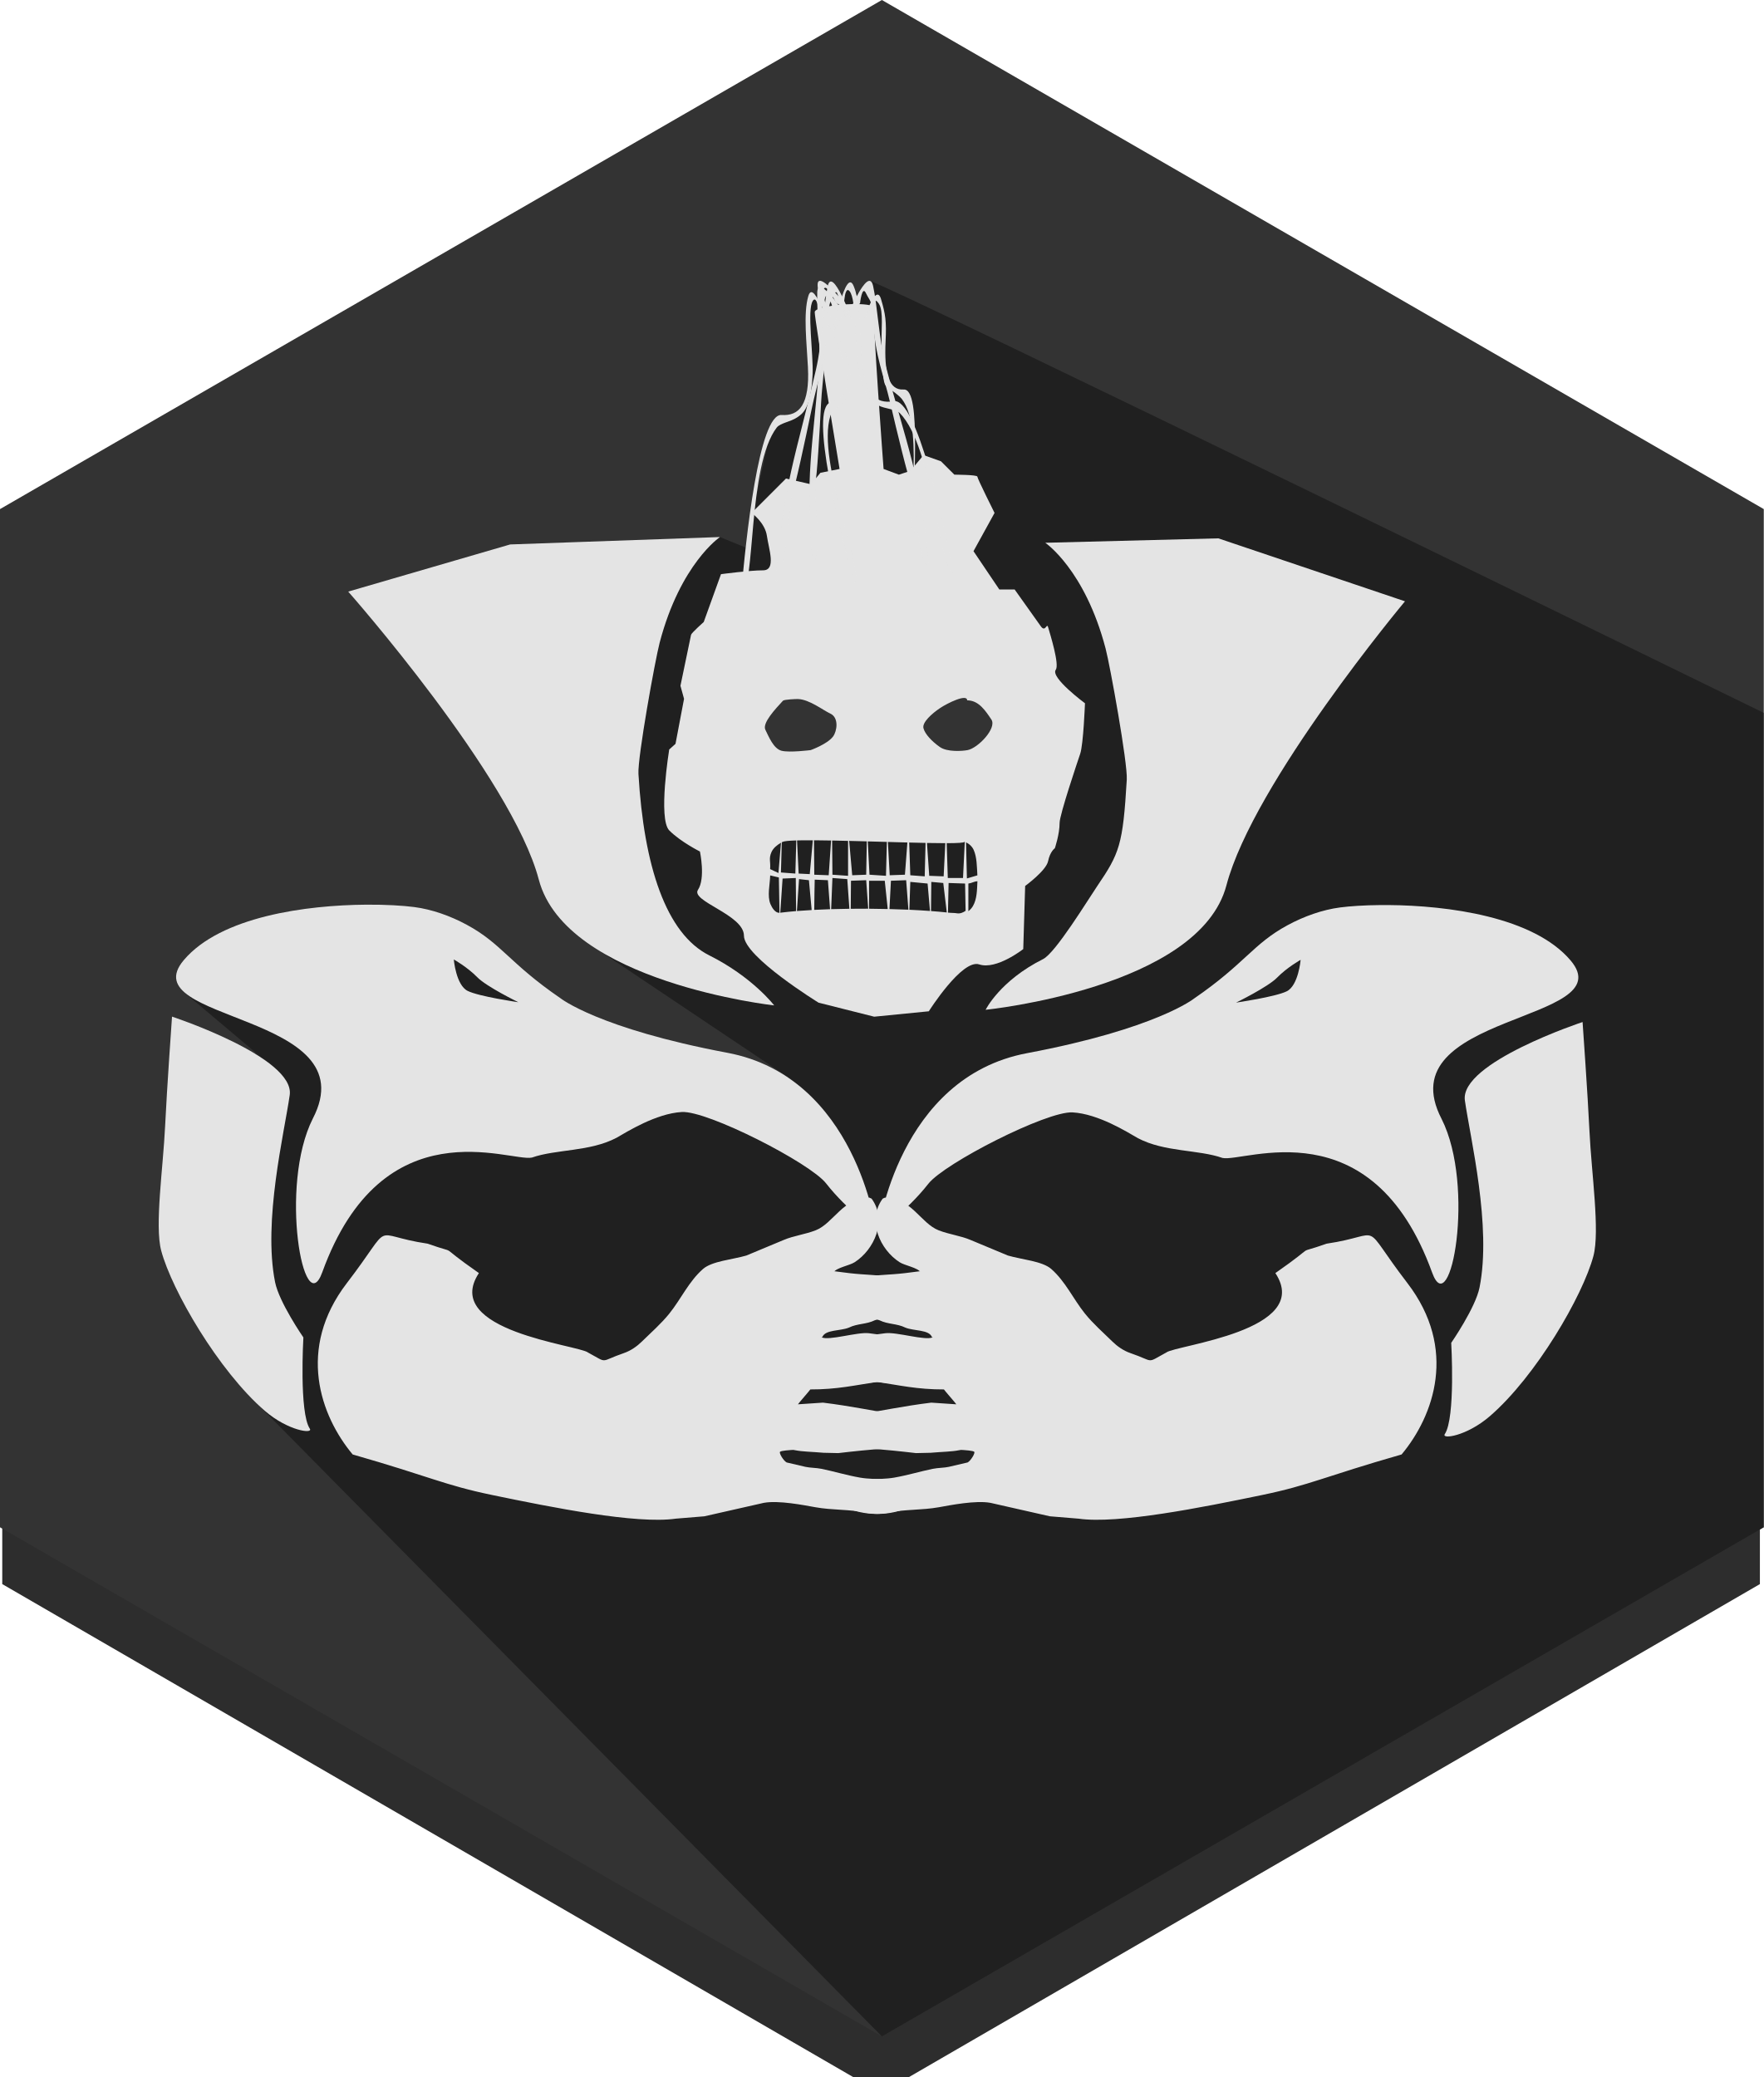
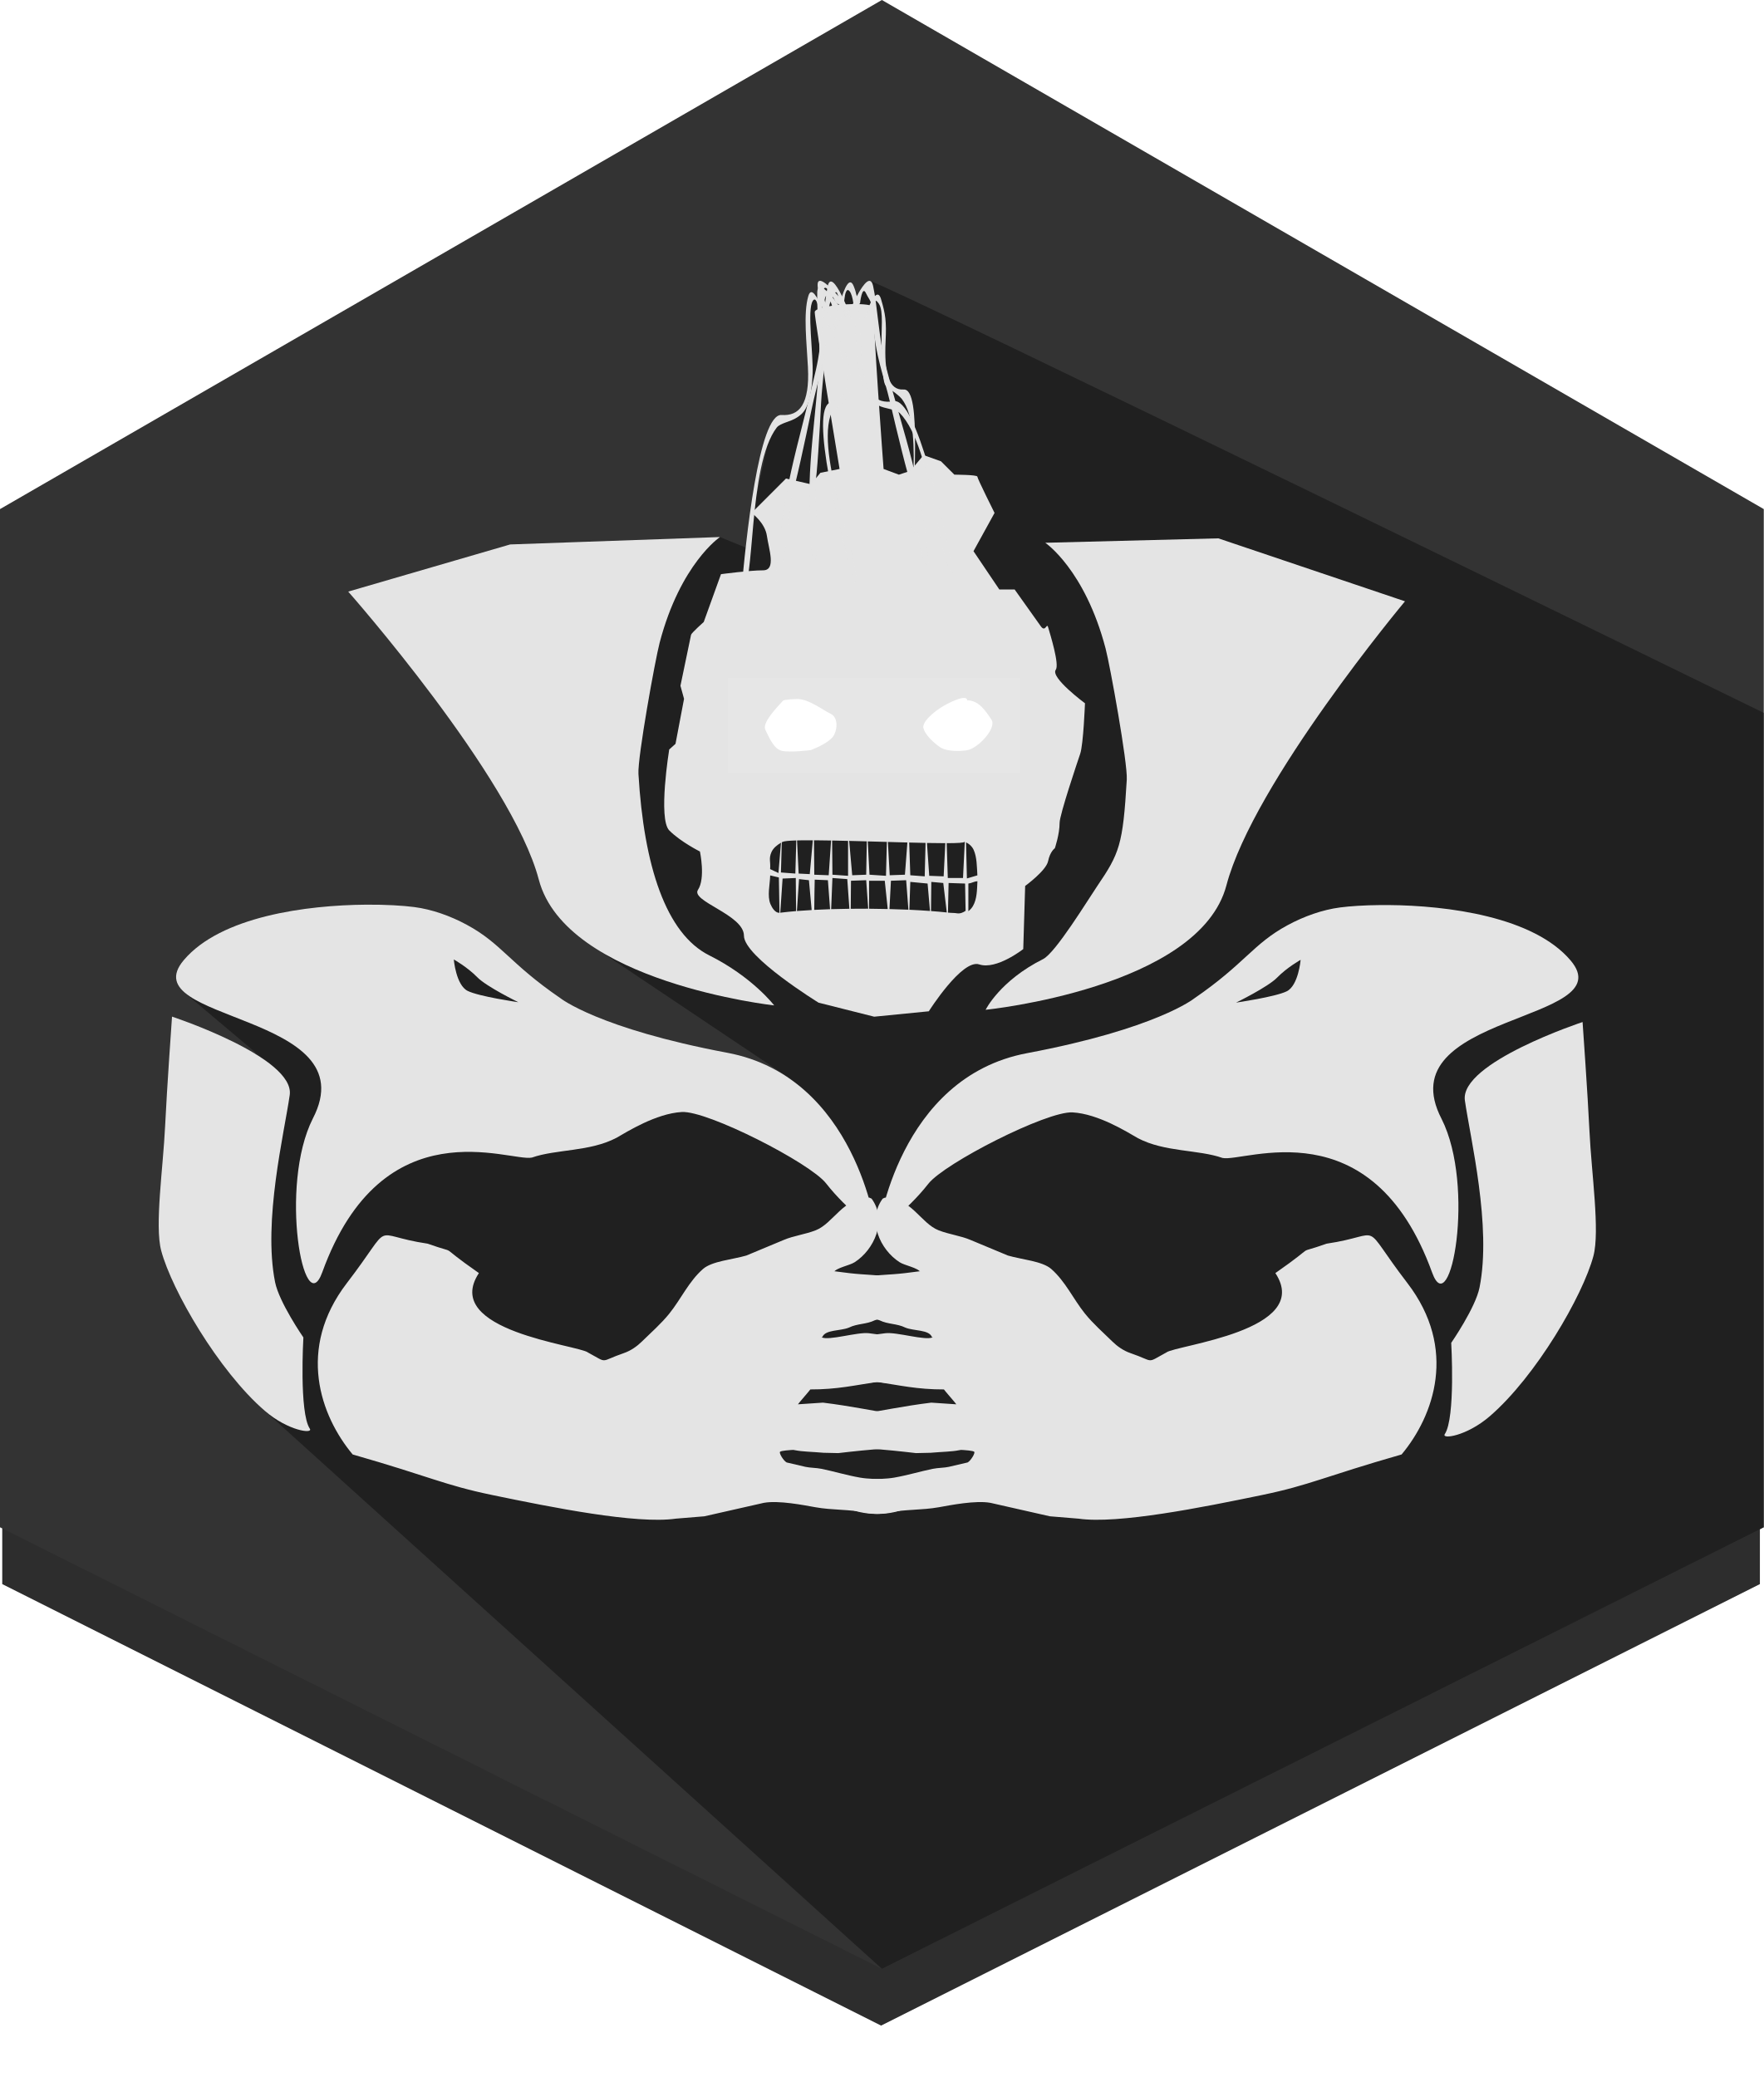
<svg xmlns="http://www.w3.org/2000/svg" width="1303.812" height="1535.531" id="svg4193" version="1.1">
  <defs id="defs4195" />
  <g id="layer1" transform="translate(508.1637,888.4405)">
-     <path style="fill:#2d2d2d;fill-opacity:1;stroke:none;display:inline" d="m 143.138,-846.44 -649.636,376.375 0,752.75 649.636,376.406 649.636,-376.406 0,-752.75 z" id="path5193" />
+     <path style="fill:#2d2d2d;fill-opacity:1;stroke:none;display:inline" d="M 651.312 42 L 1.656 418.375 L 1.656 1171.125 L 651.312 1497.531 L 1300.938 1171.125 L 1300.938 418.375 L 651.312 42 z M 538 501.062 L 754 501.062 L 754 571.531 L 538 571.531 L 538 501.062 z " transform="translate(-508.1637,-888.4405)" id="path5193" />
    <rect style="opacity:0;fill:#dddddd;fill-opacity:1;fill-rule:nonzero;stroke:none" id="rect5124" width="645.714" height="565.714" x="-507.525" y="-886.311" />
-     <path style="opacity:1;fill:#333333;fill-opacity:1;stroke:none;display:inline" d="m 654.125,2.156 -651.906,376.375 0,752.75 651.906,376.406 651.906,-376.406 0,-752.75 z" id="path23391" transform="translate(-510.3825,-890.5967)" />
-     <path style="opacity:0.99;fill:#111111;fill-opacity:0.549;stroke:none;display:inline" d="m 645.156,209.812 -7.125,10.25 -8.344,-5.219 -4.875,7.406 -14.656,-8.719 -9.375,12.281 L 600,236.25 599.938,273.125 597.969,302.906 572,319.562 l -13.812,64.344 -1.688,24.312 -22.094,-9.031 -129.562,103.344 40.375,202.438 139.656,93.656 10.469,26.781 c 2.306,2.062 -22.277,10.691 -26.906,5.906 l -168.344,-82.188 -76.438,-59.594 -184.562,46.875 56.656,47.812 -4.844,-3.594 3,260.906 460.219,466.156 651.906,-376.406 c -0.01,-200.609 -0.435,-401.485 0,-602.094 1e-4,0 -644.858,-315.326 -660.875,-319.375 z m -86.531,290.625 199,0 0,72.75 -199,0 0,-72.75 z" transform="translate(-510.3825,-890.5967)" id="path23515" />
+     <path style="fill:#333333;fill-opacity:1;stroke:none;display:inline" d="M 651.906 0 L 0 376.375 L 0 1129.125 L 651.906 1455.531 L 1303.812 1129.125 L 1303.812 376.375 L 651.906 0 z M 538 501.062 L 754 501.062 L 754 571.531 L 538 571.531 L 538 501.062 z " transform="translate(-508.1637,-888.4405)" id="path23391" />
+     <path style="opacity:0.99;fill:#111111;fill-opacity:0.549;stroke:none;display:inline" d="M 642.938 207.656 L 635.812 217.906 L 627.469 212.688 L 622.594 220.094 L 607.938 211.375 L 598.562 223.656 L 597.781 234.094 L 597.719 270.969 L 595.75 300.75 L 569.781 317.406 L 555.969 381.75 L 554.281 406.062 L 532.188 397.031 L 402.625 500.375 L 443 702.812 L 582.656 796.469 L 593.125 823.25 C 595.431 825.312 570.848 833.941 566.219 829.156 L 397.875 746.969 L 321.438 687.375 L 136.875 734.25 L 193.531 782.062 L 188.688 778.469 L 191.688 1039.375 L 651.906 1455.531 L 1303.812 1129.125 C 1303.803 928.516 1303.377 727.64 1303.812 527.031 C 1303.813 527.031 658.954 211.705 642.938 207.656 z M 556.406 498.281 L 755.406 498.281 L 755.406 571.031 L 754 571.031 L 754 571.531 L 538 571.531 L 538 501.062 L 556.406 501.062 L 556.406 498.281 z " id="path23515" transform="translate(-508.1637,-888.4405)" />
    <g transform="translate(-1558.399,-1719.689)" id="g4373" style="opacity:0.99;fill:#e6e6e6;fill-opacity:1;display:inline">
      <g style="fill:#e6e6e6;fill-opacity:1" transform="translate(-263.4722,-587.8661)" id="g23326">
        <path id="path4098" d="m 1584.437,2087.941 c -43.985,0.324 -107.546,8.62 -134.906,41.031 -38.81,45.975 136.202,38.539 95.438,117.062 -25.196,49.861 -6.566,151.018 6.969,113.656 44.712,-123.428 138.816,-81.318 154.969,-84.781 17.847,-6.28 42.895,-4.248 62.531,-14.625 7.857,-4.49 29.168,-17.94 48.25,-19.062 19.082,-1.123 94.811,37.621 106.656,52.75 16.195,20.685 37.031,34.812 37.031,34.812 0,0 -14.589,-113.384 -110,-131.344 -95.411,-17.96 -123.469,-40.406 -123.469,-40.406 -37.729,-25.875 -43.404,-40.329 -69.188,-54.25 -12.038,-6.5 -25.689,-11.397 -38.875,-13.094 -8.242,-1.06 -20.745,-1.858 -35.406,-1.75 z m 64.719,40.5 c 0,0 9.971,5.573 17.375,13.156 6.852,7.018 30.375,18.469 30.375,18.469 0,0 -29.082,-4.194 -37.5,-8.375 -8.643,-4.293 -10.25,-23.25 -10.25,-23.25 z" style="fill:#e6e6e6;fill-opacity:1;stroke:none;display:inline" />
        <path id="path4319" d="m 2483.572,2174.706 c 0,0 -91,30 -87,58 4,28 19.896,92.938 10.828,138.272 -3.004,15.017 -20.929,40.9 -20.929,40.9 0,0 3.243,55.485 -4.757,67.485 -2.667,4 16.036,1.671 33.336,-13.283 34.159,-29.528 68.698,-89.041 76.522,-118.374 4.925,-18.466 -1.441,-61.329 -2.888,-91.965 -1.277,-27.035 -5.112,-81.035 -5.112,-81.035 z" style="fill:#e6e6e6;fill-opacity:1;stroke:none;display:inline" />
        <path id="path4321" d="m 1667.713,2360.309 c -28.166,42.834 74.058,53.229 80.705,58.76 15.353,8.294 7.951,6.742 26.47,0.389 5.246,-1.792 9.865,-5.16 13.222,-8.458 6.941,-6.812 14.34,-13.229 20.485,-20.89 8.475,-10.55 14.298,-23.645 24.79,-32.837 6.679,-5.843 21.739,-6.914 32.062,-9.944 9.153,-3.827 18.29,-7.635 27.443,-11.45 7.535,-3.228 15.891,-4.114 23.799,-7.214 13.171,-5.173 20.332,-24.309 39.656,-24.13 0.551,0.249 1.11,0.497 1.661,0.746 11.798,16.131 1.915,37.761 -12.56,47.016 -3.856,2.469 -13.374,3.948 -15.535,7.463 -0.661,0.497 -1.322,0.995 -1.983,1.492 0,0.089 -0.94,7.231 -0.94,7.32 8.094,-1.448 13.23,-3.881 22.146,-5.214 11.136,-1.684 21.951,-1.662 33.384,-2.995 10.984,-1.282 21.197,-2.679 30.74,-4.235 14.027,-2.277 24.333,-1.059 26.443,8.707 0.873,4.063 -1.771,6.914 -3.305,9.204 -4.772,7.112 -11.688,11.213 -23.468,12.929 -4.297,0.172 -8.594,0.338 -12.891,0.498 -7.492,1.741 -14.985,3.489 -22.477,5.23 -5.967,1.084 -12.179,0.663 -17.188,2.494 -6.39,3.138 -12.781,2.289 -19.171,5.44 -6.213,2.564 -17.401,1.4 -19.554,6.886 -0.22,0.089 -0.441,0.16 -0.661,0.249 5.212,2.768 26.596,-4.05 35.037,-2.992 20.494,2.577 37.478,5.218 55.522,8.707 4.416,0.159 8.823,0.338 13.23,0.497 5.729,0.995 11.459,1.996 17.188,2.991 13.154,2.341 24.511,2.705 27.435,12.681 3.712,12.693 -13.044,19.895 -30.41,17.669 -6.848,-0.887 -13.908,-1.831 -19.502,-2.991 -11.459,-0.498 -22.926,-0.995 -34.376,-1.48 -7.823,-0.67 -15.646,-1.333 -23.468,-2.003 -15.417,2.29 -29.282,5.556 -48.92,5.479 -0.551,0.912 -8.627,10.081 -9.169,11.006 6.17,-0.421 12.34,-0.836 18.519,-1.244 20.417,2.494 37.453,6.181 58.166,9.453 14.934,2.354 34.266,-1.257 47.928,2.481 6.306,1.729 9.636,8.062 6.611,14.428 -5.068,10.703 -15.781,9.172 -33.045,10.703 -3.636,0.089 -7.272,0.159 -10.908,0.249 -20.002,-2.354 -55.047,-6.015 -74.702,-3.24 -4.416,0.638 -23.756,0.587 -25.782,2.245 -0.958,0.836 2.491,6.637 4.872,7.906 4.628,1.084 9.255,2.156 13.883,3.24 3.187,0.746 7.967,0.682 11.899,1.48 8.857,1.805 18.502,4.733 28.426,6.481 12.052,2.092 25.46,-0.223 34.376,3.974 5.382,2.539 9.797,10.014 4.628,15.423 -4.84,5.058 -21.477,9.434 -35.037,6.468 -11.416,-2.494 -24.265,-1.684 -37.02,-3.974 -8.297,-1.493 -27.087,-5.231 -38.012,-3.24 -14.654,3.317 -29.308,6.64 -43.962,9.957 -7.051,0.587 -14.103,1.161 -21.146,1.741 -29.037,4.197 -91.505,-8.302 -135.766,-17.489 -35.508,-7.37 -45.43,-13.455 -103.077,-29.971 -23.919,-28.666 -41.504,-78.162 -4.297,-126.679 36.24,-47.257 15.522,-35.694 59.734,-29.153 25.968,9.204 3.798,-2.024 37.873,21.739 z" clip-rule="evenodd" style="fill:#e6e6e6;fill-opacity:1;fill-rule:evenodd;stroke:none;display:inline" />
        <path style="fill:#e6e6e6;fill-opacity:1;stroke:none;display:inline" d="m 1440.87,2170.706 c 0,0 91,30 87,58 -4,28 -19.896,92.938 -10.828,138.272 3.004,15.017 20.929,40.9 20.929,40.9 0,0 -3.243,55.485 4.757,67.485 2.667,4 -16.036,1.671 -33.336,-13.283 -34.159,-29.528 -68.698,-89.041 -76.522,-118.374 -4.925,-18.466 1.441,-61.329 2.888,-91.965 1.277,-27.035 5.112,-81.035 5.112,-81.035 z" id="path4323" />
        <path style="fill:#e6e6e6;fill-opacity:1;fill-rule:evenodd;stroke:none;display:inline" clip-rule="evenodd" d="m 2256.482,2360.309 c 28.166,42.834 -74.058,53.229 -80.705,58.76 -15.353,8.294 -7.951,6.742 -26.47,0.389 -5.246,-1.792 -9.865,-5.16 -13.222,-8.458 -6.941,-6.812 -14.34,-13.229 -20.485,-20.89 -8.475,-10.55 -14.298,-23.645 -24.79,-32.837 -6.679,-5.843 -21.739,-6.914 -32.062,-9.944 -9.153,-3.827 -18.29,-7.635 -27.443,-11.45 -7.535,-3.228 -15.891,-4.114 -23.799,-7.214 -13.171,-5.173 -20.332,-24.309 -39.656,-24.13 -0.551,0.249 -1.11,0.497 -1.661,0.746 -11.798,16.131 -1.915,37.761 12.56,47.016 3.856,2.469 13.374,3.948 15.535,7.463 0.661,0.497 1.322,0.995 1.983,1.492 0,0.089 0.94,7.231 0.94,7.32 -8.094,-1.448 -13.23,-3.881 -22.146,-5.214 -11.137,-1.684 -21.951,-1.662 -33.384,-2.995 -10.984,-1.282 -21.197,-2.679 -30.74,-4.235 -14.027,-2.277 -24.333,-1.059 -26.443,8.707 -0.873,4.063 1.772,6.914 3.305,9.204 4.772,7.112 11.687,11.213 23.468,12.929 4.297,0.172 8.594,0.338 12.891,0.498 7.492,1.741 14.984,3.489 22.477,5.23 5.967,1.084 12.179,0.663 17.188,2.494 6.39,3.138 12.781,2.289 19.171,5.44 6.212,2.564 17.401,1.4 19.554,6.886 0.22,0.089 0.441,0.16 0.661,0.249 -5.212,2.768 -26.596,-4.05 -35.037,-2.992 -20.493,2.577 -37.478,5.218 -55.522,8.707 -4.416,0.159 -8.823,0.338 -13.23,0.497 -5.729,0.995 -11.459,1.996 -17.188,2.991 -13.154,2.341 -24.511,2.705 -27.435,12.681 -3.712,12.693 13.043,19.895 30.41,17.669 6.848,-0.887 13.908,-1.831 19.502,-2.991 11.459,-0.498 22.926,-0.995 34.376,-1.48 7.823,-0.67 15.645,-1.333 23.468,-2.003 15.417,2.29 29.282,5.556 48.92,5.479 0.551,0.912 8.627,10.081 9.169,11.006 -6.17,-0.421 -12.34,-0.836 -18.519,-1.244 -20.417,2.494 -37.453,6.181 -58.166,9.453 -14.934,2.354 -34.266,-1.257 -47.928,2.481 -6.306,1.729 -9.636,8.062 -6.611,14.428 5.068,10.703 15.781,9.172 33.045,10.703 3.636,0.089 7.272,0.159 10.908,0.249 20.002,-2.354 55.047,-6.015 74.702,-3.24 4.416,0.638 23.756,0.587 25.782,2.245 0.958,0.836 -2.49,6.637 -4.872,7.906 -4.628,1.084 -9.255,2.156 -13.883,3.24 -3.187,0.746 -7.967,0.682 -11.899,1.48 -8.857,1.805 -18.502,4.733 -28.426,6.481 -12.052,2.092 -25.46,-0.223 -34.376,3.974 -5.382,2.539 -9.797,10.014 -4.628,15.423 4.84,5.058 21.477,9.434 35.037,6.468 11.416,-2.494 24.265,-1.684 37.02,-3.974 8.297,-1.493 27.087,-5.231 38.012,-3.24 14.654,3.317 29.308,6.64 43.962,9.957 7.051,0.587 14.103,1.161 21.146,1.741 29.037,4.197 91.505,-8.302 135.766,-17.489 35.508,-7.37 45.43,-13.455 103.077,-29.971 23.919,-28.666 41.504,-78.162 4.297,-126.679 -36.24,-47.257 -15.522,-35.694 -59.734,-29.153 -25.968,9.204 -3.798,-2.024 -37.873,21.739 z" id="path4327" />
        <path id="path4102" d="m 2334.469,2088.222 c -12.328,0.095 -22.788,0.822 -30,1.75 -13.186,1.696 -26.837,6.594 -38.875,13.094 -25.783,13.921 -31.459,28.375 -69.188,54.25 0,0 -28.058,22.447 -123.469,40.406 -95.411,17.96 -110,131.344 -110,131.344 0,0 20.837,-14.128 37.031,-34.812 11.845,-15.129 87.574,-53.873 106.656,-52.75 19.082,1.122 40.393,14.572 48.25,19.062 19.637,10.377 44.684,8.345 62.531,14.625 16.152,3.463 110.257,-38.646 154.969,84.781 13.534,37.362 32.165,-63.795 6.969,-113.656 -40.765,-78.524 134.247,-71.088 95.438,-117.062 -27.36,-32.412 -90.922,-40.707 -134.906,-41.031 -1.833,-0.014 -3.645,-0.014 -5.406,0 z m -59.312,40.5 c 0,0 -1.607,18.957 -10.25,23.25 -8.418,4.181 -37.5,8.375 -37.5,8.375 0,0 23.523,-11.482 30.375,-18.5 7.404,-7.584 17.375,-13.125 17.375,-13.125 z" style="fill:#e6e6e6;fill-opacity:1;stroke:none;display:inline" />
      </g>
      <path style="fill:#e6e6e6;fill-opacity:1;stroke:none;display:inline" d="m 1622.527,1574.553 c 0,0 -154,-17 -174,-93 -20,-76 -140.887,-212.929 -140.887,-212.929 l 119.719,-34.864 155.067,-5.479 c 0,0 -29.247,19.744 -44.57,78.117 -3.336,12.71 -16.388,84.837 -15.673,96.996 4,68 20.343,118.159 52.343,134.159 32,16 48,37 48,37 z" id="path4009" />
      <path id="path4011" d="m 1778.821,1577.795 c 0,0 158,-16 178,-92 20,-76 132,-210 132,-210 l -137.987,-46.547 -127.912,3.275 c 0,0 29.246,19.744 44.57,78.117 3.336,12.71 16.388,84.837 15.673,96.996 -2.851,48.46 -5.399,54.49 -21.986,78.922 -6.688,9.851 -30.662,49.139 -39.857,53.737 -32,16 -42.5,37.5 -42.5,37.5 z" style="fill:#e6e6e6;fill-opacity:1;stroke:none;display:inline" />
      <g id="g4233" style="fill:#e6e6e6;fill-opacity:1">
        <path id="path4094" d="m 1680.608,1056.047 c -12.582,0.237 -28.125,2.623 -28.125,5.938 0,5.657 18.375,115.969 18.375,115.969 l -14.125,2.812 -7.062,8.5 -18.406,-4.25 -25.438,25.438 c 0,0 9.898,7.069 11.312,16.969 1.414,9.899 7.056,25.469 -2.844,25.469 -9.899,0 -31.094,2.844 -31.094,2.844 l -12.75,35.344 c 0,0 -9.078,8.08 -9.375,9.469 -0.595,2.782 -7.844,37.688 -7.844,37.688 l 2.656,9.656 -6.312,33.281 -4.656,4.188 c 0,0 -8.392,51.39 0.094,59.875 8.485,8.485 22.625,15.531 22.625,15.531 0,0 4.219,19.827 -1.438,28.312 -5.657,8.485 33.969,18.381 33.969,33.938 0,15.556 55.156,49.5 55.156,49.5 l 41.125,10.375 40.375,-4 c 0,0 24.553,-38.899 37.281,-34.656 12.728,4.243 32.531,-11.344 32.531,-11.344 l 1.406,-46.656 c 0,0 15.555,-11.304 16.969,-18.375 1.414,-7.071 4.969,-9.5 4.969,-9.5 0,0 3.531,-10.296 3.531,-18.781 0,-6.006 13.269,-45.297 15.219,-51.062 2.373,-7.016 3.531,-37.344 3.531,-37.344 0,0 -25.753,-19.032 -21.594,-24.75 2.831,-3.893 -4.028,-25.914 -5.656,-31.469 -1.092,-3.725 -1.917,4.546 -5.656,-1.062 l -19.094,-26.844 -11.312,0 -19.094,-28.312 15.562,-28.281 c 0,0 -12.719,-25.43 -12.719,-26.844 0,-1.414 -16.969,-1.438 -16.969,-1.438 l -9.906,-9.875 -12.875,-4.594 -9.75,11.656 -8.5,2.812 -11.312,-4.219 c 0,0 -8.477,-113.156 -7.062,-118.812 0.53,-2.121 -5.502,-3.061 -13.25,-3.094 -0.807,0 -1.63,-0.016 -2.469,0 z m -40.406,292 c 8.443,0.351 18.328,8.219 23.812,10.75 6.5,3 5,13 2,17 -4.211,5.614 -16.5,10 -16.5,10 0,0 -15.5,2 -21.5,0.5 -6,-1.5 -9.5,-10.5 -12,-15.5 -2.5,-5 7.5,-15.5 13,-21.5 0.859,-0.938 9.624,-1.315 11.188,-1.25 z m 124.969,0.969 c 0.338,10e-4 0.639,0.013 0.938,0.031 7.899,0.482 12.726,7.792 16.969,14.156 4.243,6.364 -9.909,21.211 -17.688,22.625 -3.782,0.688 -14.868,1.574 -20.406,-2.312 -5.851,-4.106 -11.035,-9.578 -12.125,-13.938 -1.059,-4.237 6.184,-10.78 12.281,-14.844 5.731,-3.82 20.031,-10.789 20.031,-5.719 z m -121.188,103.469 c 2.154,-0.023 4.616,-0.01 7.094,0 l -2.25,25 -8.219,-0.406 -1.188,-24.5 c 1.424,-0.039 2.92,-0.076 4.562,-0.094 z m 7.969,0 c 0.365,0 0.66,0 1.031,0 3.592,0.023 7.532,0.084 11.594,0.156 l -1.75,25.688 -10.656,-0.406 z m -13.094,0.094 -0.688,24.5 -10.656,-0.812 0.625,-22.281 c 0.19,-0.103 0.372,-0.215 0.562,-0.312 1.123,-0.579 4.792,-0.931 10.156,-1.094 z m 26.5,0.062 c 3.76,0.069 7.764,0.184 11.781,0.281 l 0,25.812 -11.562,-0.812 z m 12.594,0.281 c 4.336,0.106 8.561,0.22 13.031,0.344 l -0.438,24.656 -10.344,0.406 z m 13.75,0.375 c 4.795,0.134 9.374,0.239 14.125,0.375 l -0.656,25.062 -12.188,-0.812 z m 71.438,0.312 c 0.094,0.025 0.187,0.065 0.281,0.094 l -1.312,26.656 -11.25,0 -0.812,-25.75 c 8.03,-0.015 13.094,-0.289 13.094,-1 z m -56.562,0.094 c 4.838,0.138 9.83,0.286 14.406,0.406 l -1.812,23.812 -11.25,0.406 z m 57.75,0.344 c 2.465,1.048 4.619,3.188 5.688,5.594 2.406,5.416 2.324,12.505 2.721,18.759 l -7.742,2.279 z m -42,0.094 c 4.305,0.112 8.222,0.204 12.094,0.281 l -0.625,24.719 -10.656,-0.812 z m -94.781,0.156 -1.875,22.375 -6.156,-2.906 c 0.479,-5.553 -1.178,-7.748 1.031,-12.625 1.338,-2.954 4.121,-5.201 7,-6.844 z m 107.906,0.156 c 5.026,0.097 9.662,0.153 13.562,0.156 l -1.219,24.531 -10.656,-0.406 z m -115.875,24 6.406,1.5 0.469,26.125 c -3.047,0.26 -5.498,-3.59 -6.688,-6.438 -2.52,-6.032 -0.391,-14.38 -0.188,-21.188 z m 18.906,1.906 0.219,24.469 c -4.059,0.341 -7.962,0.736 -11.688,1.188 l 1.719,-25.25 z m 27.094,0 10.969,0.812 1.562,21.938 c -4.515,0.056 -9.006,0.138 -13.469,0.281 z m -24.688,0.812 7.312,0.812 2.031,22.062 c -3.708,0.214 -7.379,0.428 -10.906,0.719 z m 11.594,0.406 9.75,0.406 1.594,21.438 c -3.945,0.131 -7.858,0.294 -11.688,0.5 0.103,-7.947 0.171,-17.328 0.344,-22.344 z m 38.062,0.406 1.469,21.062 c -4.278,-0.025 -8.585,0.015 -12.906,0.062 l 0.188,-20.719 z m 29.531,0 1.656,21.812 c -4.506,-0.203 -9.168,-0.344 -14,-0.469 l 1.094,-20.938 z m -27.406,0.406 11.594,0 2.188,20.906 c -4.504,-0.109 -9.118,-0.187 -13.781,-0.219 z m 30.469,0.844 12.781,1.219 1.781,20.281 c -4.723,-0.347 -9.821,-0.656 -15.25,-0.906 z m 15.531,0 8.844,0.812 2.594,21.781 c -3.475,-0.383 -7.397,-0.711 -11.656,-1.031 z m 34.096,-0.468 c -0.321,6.386 -0.284,13.118 -3.346,18.374 -0.792,1.36 -1.974,2.685 -3.344,3.75 l 0,-20.438 c 2.754,-0.352 3.941,-1.536 6.69,-1.687 z m -21.315,1.28 12.188,0.406 0.378,20.163 c -1.944,1.382 -4.207,2.212 -6.344,1.844 -2.301,-0.397 -3.568,-0.15 -6.69,-0.506 z" style="fill:#e6e6e6;fill-opacity:1;stroke:none;display:inline" />
        <path id="path3973" d="m 1666.154,1082.895 c 0,0 -13.976,-47.693 -18.395,-32.777 -3.858,13.022 -1.149,35.043 -0.295,52.453 1.369,27.91 -6.43,36.35 -19.494,35.479 -16.792,-1.119 -26.495,92.582 -29.81,131.686 10.734,-2.798 4.468,-94.063 26.305,-122.476 2.76,-3.333 10.177,-4.17 14.96,-7.39 3.915,-2.635 10.284,-6.282 11.49,-31.762 0.703,-14.844 -4.311,-47.867 0.181,-54.489 3.845,-5.668 5.976,16.371 5.976,16.371" style="fill:#e6e6e6;fill-opacity:1;stroke:none;display:inline" />
        <path id="path3973-4" d="m 1681.006,1063.793 c 0,0 -27.359,-36.63 -26.363,-21.106 0.87,13.554 8.8,29.974 15.607,46.02 10.912,25.725 6.503,36.337 -6.059,40.026 -16.148,4.742 7.067,96.039 17.444,133.887 9.11,-6.329 -28.252,-89.831 -17.557,-124.033 1.44,-4.08 8.114,-7.425 11.492,-12.096 2.766,-3.824 7.486,-9.444 -0.171,-33.776 -4.461,-14.175 -18.348,-39.298 -16.416,-47.064 1.654,-6.646 9.046,9.162 9.046,9.162" style="opacity:0.99;fill:#e6e6e6;fill-opacity:1;stroke:none;display:inline" />
        <path id="path3973-7" d="m 1689.104,1066.791 c 0,0 8.675,-26.986 12.406,-14.393 3.258,10.995 4.095,16.305 3.374,31.005 -1.156,23.564 2.304,36.55 13.334,35.815 14.178,-0.945 5.573,75.042 8.372,108.058 -9.063,-2.363 8.727,-77.074 -9.71,-101.063 -2.33,-2.814 -6.639,-5.865 -10.677,-8.583 -3.306,-2.225 -3.214,-8.039 -4.232,-29.551 -0.593,-12.533 1.687,-26.742 -2.106,-32.333 -3.247,-4.785 -3.092,0.15 -3.092,0.15" style="opacity:0.99;fill:#e6e6e6;fill-opacity:1;stroke:none;display:inline" />
        <path id="path3973-4-0" d="m 1676.638,1066.388 c 0,0 -21.684,-34.241 -22.305,-18.848 -0.542,13.44 2.649,37.971 1.319,55.654 -4.284,56.922 -10.708,80.932 -4.762,144.689 6.551,-3.8 2.849,-26.847 1.969,-59.454 1.29,-3.603 3.329,-38.999 4.297,-58.542 0.975,-19.705 4.577,-33.456 1.517,-59.168 -1.783,-14.98 -0.438,-12.119 1.482,-19.187 1.643,-6.049 5.274,6.201 5.274,6.201" style="opacity:0.99;fill:#e6e6e6;fill-opacity:1;stroke:none;display:inline" />
        <path id="path3973-4-1" d="m 1666.066,1077.234 c 0,0 9.061,-48.955 15.161,-34.614 5.325,12.521 4.945,34.712 5.955,52.114 1.618,27.898 10.454,35.429 23.637,33.124 16.945,-2.964 36.909,89.122 44.494,127.633 -11.211,-1.599 -14.683,-93.022 -39.939,-118.863 -3.164,-3.009 -10.792,-3.025 -16,-5.698 -4.263,-2.188 -11.129,-5.112 -15.101,-30.31 -2.314,-14.68 -0.78,-48.063 -6.06,-54.151 -4.519,-5.211 -4.308,16.934 -4.308,16.934" style="opacity:0.99;fill:#e6e6e6;fill-opacity:1;stroke:none;display:inline" />
        <path id="path3973-4-0-5" d="m 1675.943,1066.536 c 0,0 16.135,-39.827 19.698,-23.886 3.111,13.917 4.428,40.112 9.166,58.306 15.251,58.569 26.5,82.398 32.373,150.034 -7.553,-2.724 -8.057,-27.466 -13.315,-61.648 -2.028,-3.514 -10.86,-40.052 -15.57,-60.255 -4.75,-20.371 -11.112,-34.033 -12.789,-61.435 -0.977,-15.964 -1.839,-12.725 -5.18,-19.735 -2.86,-5.999 -4.327,7.468 -4.327,7.468" style="opacity:0.99;fill:#e6e6e6;fill-opacity:1;stroke:none;display:inline" />
        <path id="path3973-4-0-5-7" d="m 1680.284,1068.347 c 0,0 -15.014,-41.731 -18.33,-25.028 -2.895,14.583 -4.121,42.03 -8.529,61.094 -14.192,61.369 -24.659,86.338 -30.124,157.208 7.029,-2.854 7.498,-28.779 12.39,-64.596 1.887,-3.682 10.105,-41.967 14.489,-63.136 4.42,-21.345 10.34,-35.661 11.901,-64.373 0.909,-16.728 1.711,-13.334 4.82,-20.678 2.661,-6.286 4.026,7.825 4.026,7.825" style="opacity:0.99;fill:#e6e6e6;fill-opacity:1;stroke:none;display:inline" />
      </g>
    </g>
    <rect style="opacity:0;fill:#b8b7b8;fill-opacity:0.992;fill-rule:nonzero;stroke:none;display:inline" id="rect3237" width="171.519" height="76.138" x="54.72" y="-284.113" />
  </g>
</svg>
